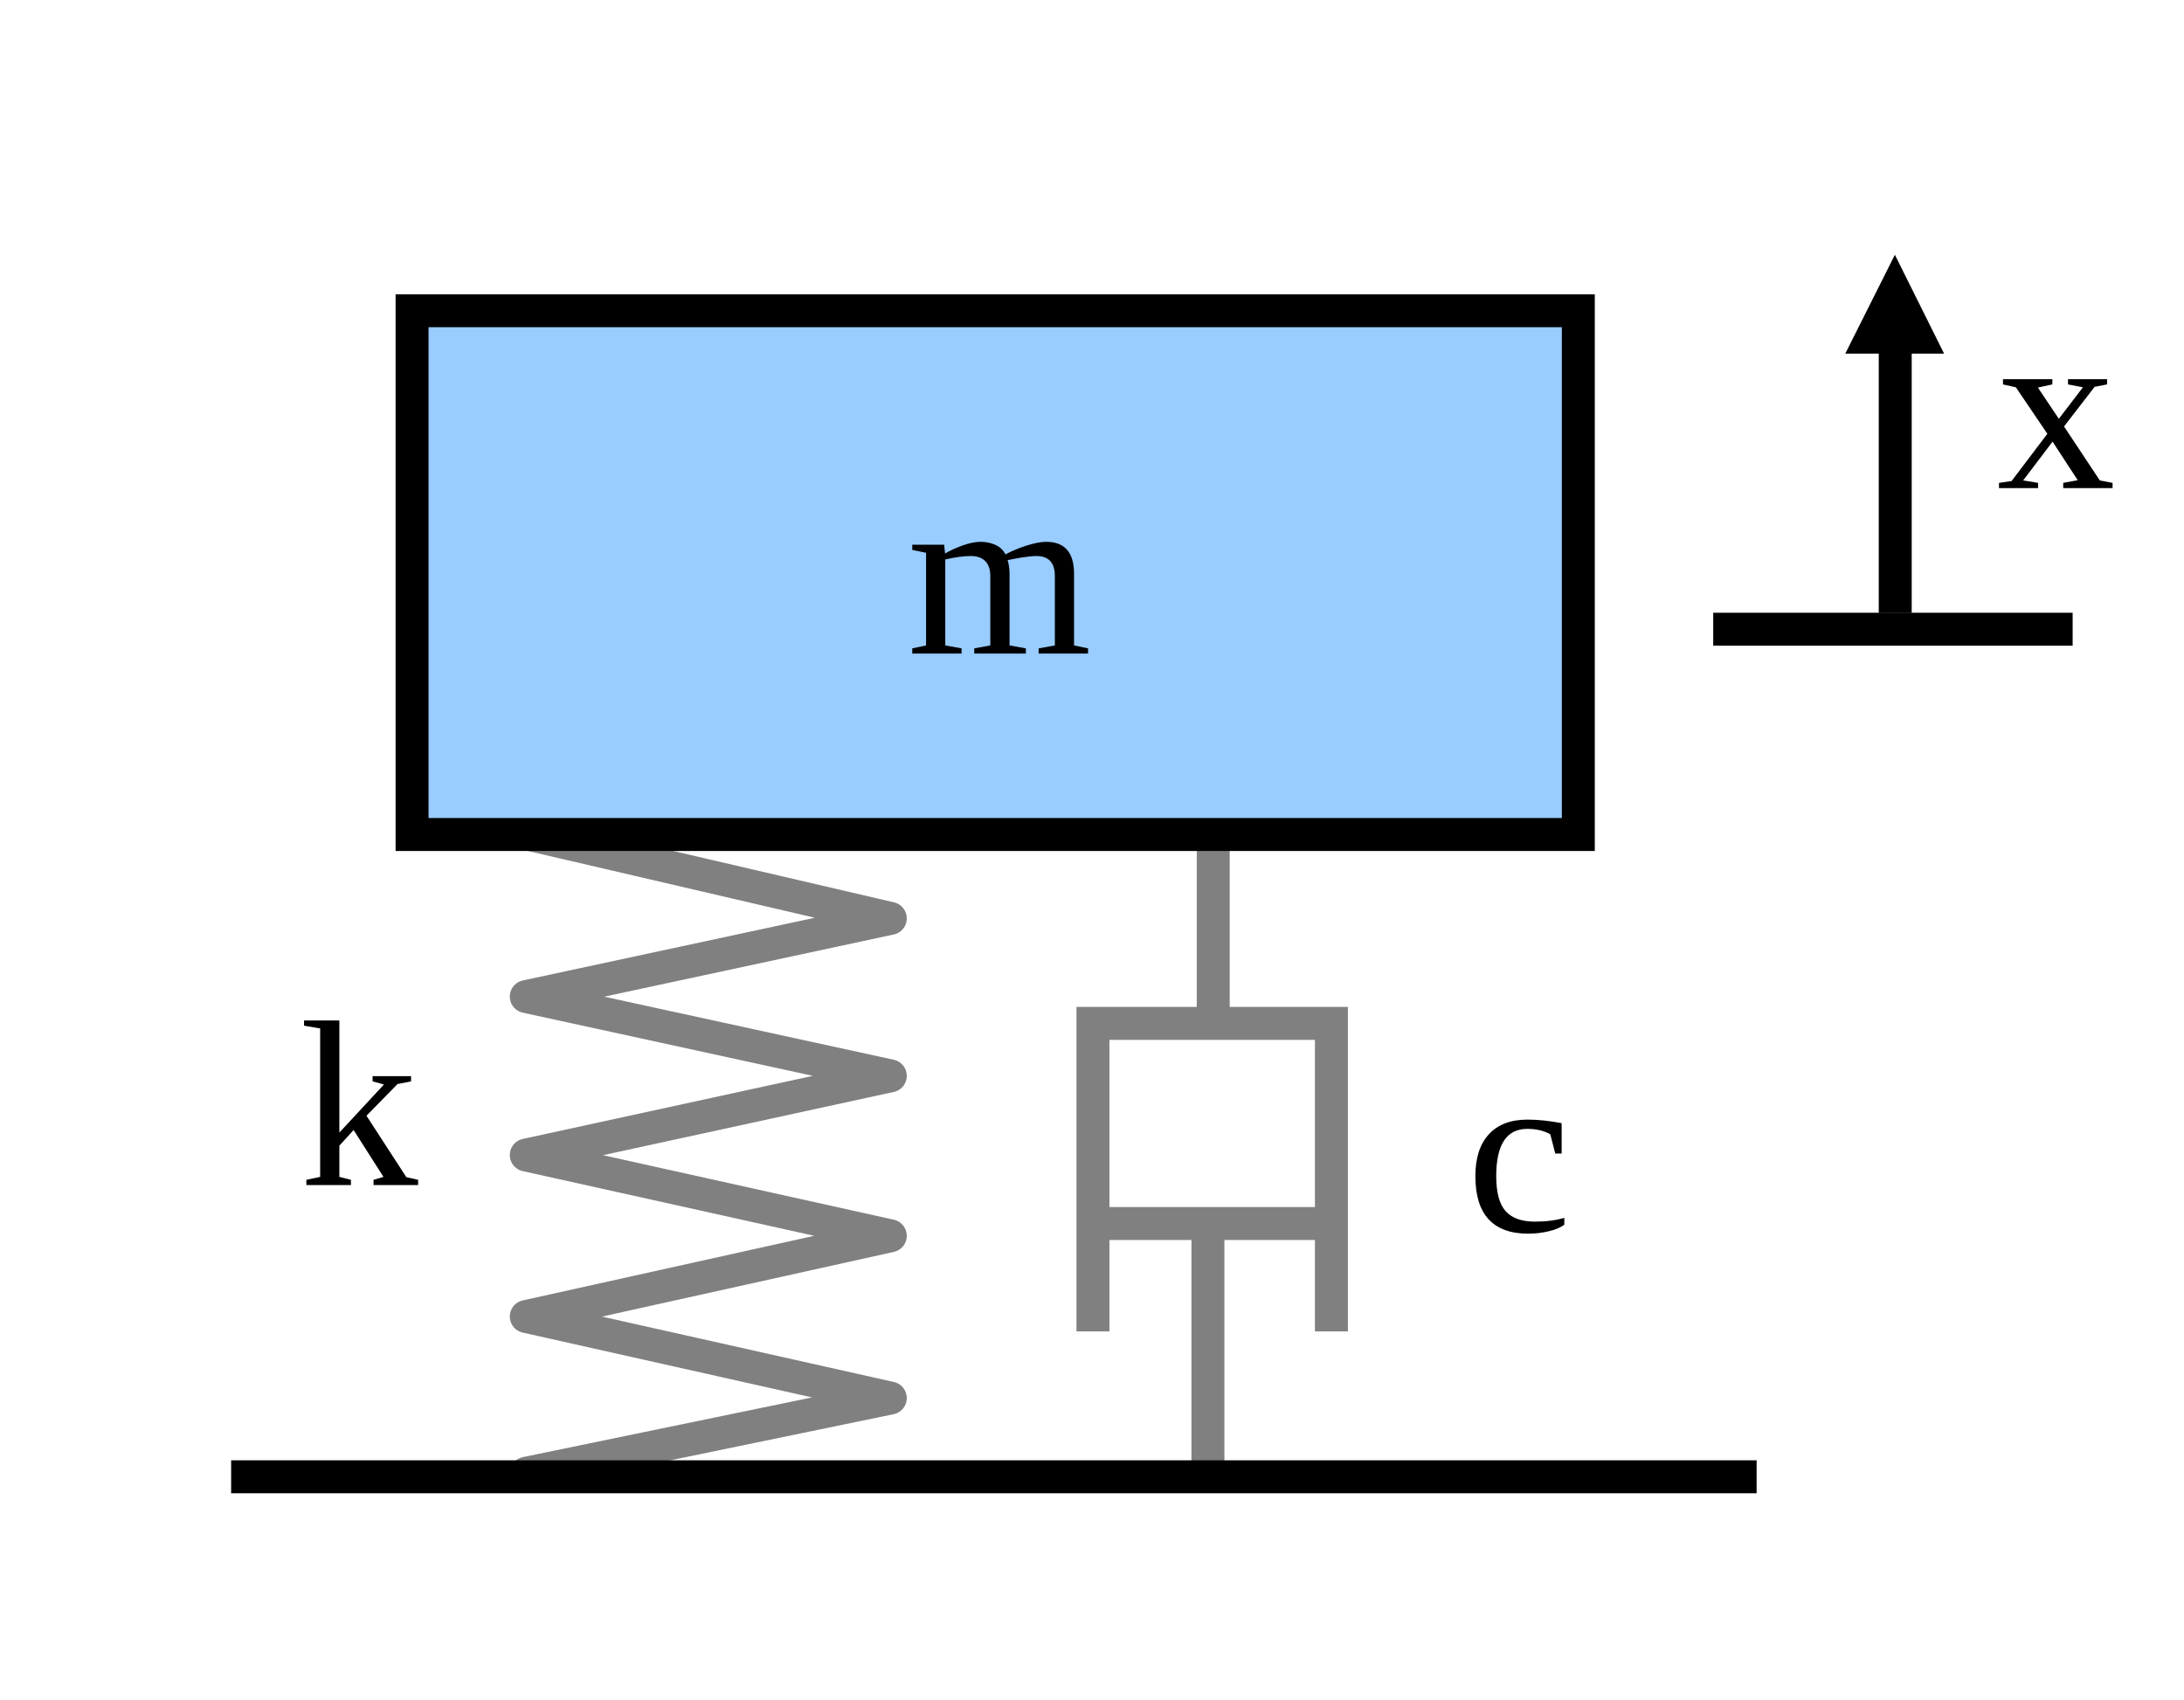
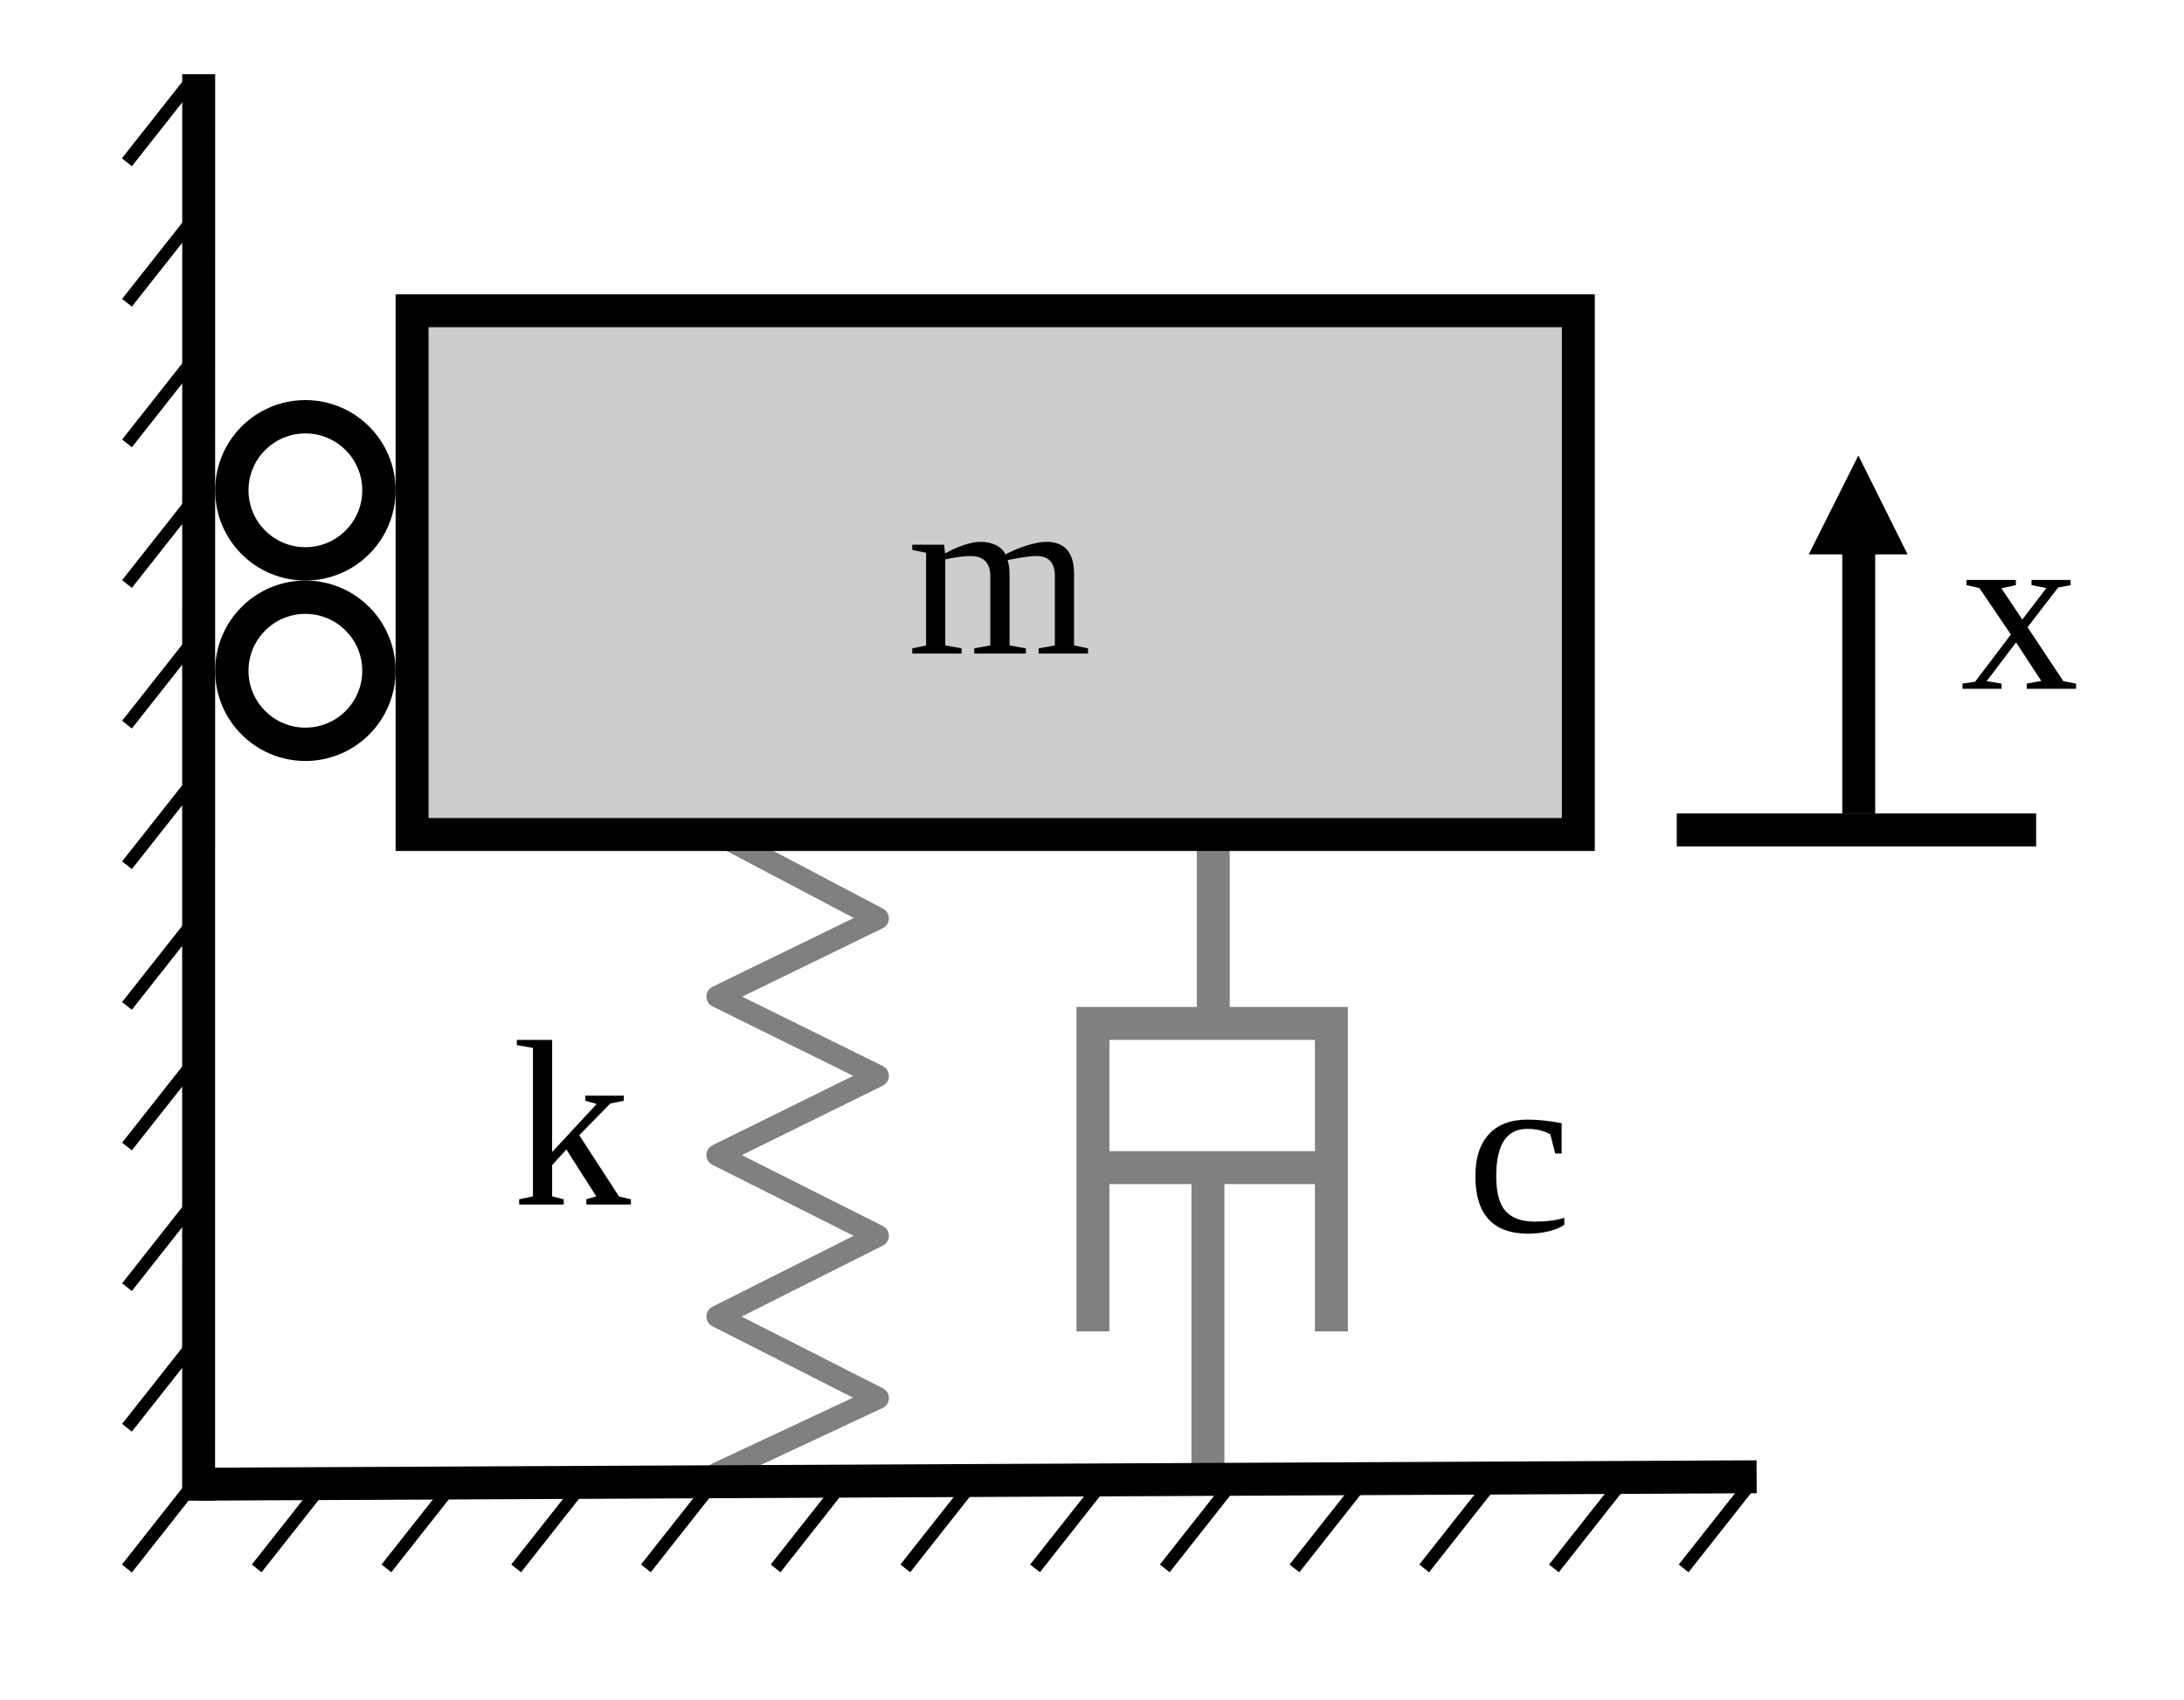
- <svg xmlns="http://www.w3.org/2000/svg" id="svg3727" width="663" height="516" version="1.0">
+ <svg xmlns="http://www.w3.org/2000/svg" xmlns:xlink="http://www.w3.org/1999/xlink" id="svg3727" width="663" height="516" version="1.0">
  <defs id="defs3730">
    </defs>
  <path style="fill:none;fill-rule:evenodd;stroke:#808080;stroke-width:10;stroke-linecap:butt;stroke-linejoin:miter;stroke-miterlimit:4;stroke-dasharray:none;stroke-opacity:1" d="M 368.306,257.249 L 368.306,311.11" id="path3750" />
-   <path style="fill:none;fill-rule:evenodd;stroke:#808080;stroke-width:10;stroke-linecap:round;stroke-linejoin:round;stroke-miterlimit:4;stroke-dasharray:none;stroke-opacity:1" d="M 159.761,447.24 L 270.269,424.421 L 159.761,399.661 L 270.269,375.163 L 159.761,350.639 L 270.269,326.601 L 159.76,302.532 L 270.269,278.8 L 159.76,253.092" id="path2480" />
-   <path style="fill:none;fill-rule:evenodd;stroke:#808080;stroke-width:10;stroke-linecap:butt;stroke-linejoin:miter;stroke-miterlimit:4;stroke-dasharray:none;stroke-opacity:1" d="M 366.69,445.118 L 366.69,372.297" id="path4265" />
-   <path style="fill:none;fill-rule:evenodd;stroke:#000000;stroke-width:10;stroke-linecap:butt;stroke-linejoin:miter;stroke-miterlimit:4;stroke-dasharray:none;stroke-opacity:1" d="M 70.166,448.314 L 533.258,448.314" id="path3256" />
-   <rect style="opacity:1;fill:#99ccff;fill-opacity:1;fill-rule:evenodd;stroke:#000000;stroke-width:10;stroke-linecap:round;stroke-linejoin:miter;stroke-miterlimit:4;stroke-dasharray:none;stroke-dashoffset:13.5;stroke-opacity:1" id="rect3258" width="354.038" height="159.004" x="125.094" y="94.33" />
-   <text xml:space="preserve" style="font-size:72px;font-style:normal;font-variant:normal;font-weight:normal;font-stretch:normal;text-align:start;line-height:125%;writing-mode:lr-tb;text-anchor:start;fill:#000000;fill-opacity:1;stroke:none;stroke-width:1px;stroke-linecap:butt;stroke-linejoin:miter;stroke-opacity:1;font-family:Times New Roman;-inkscape-font-specification:Times New Roman" x="275.425" y="198.405" id="text3260">
-     <tspan id="tspan3262" x="275.425" y="198.405">m</tspan>
+   <path style="fill:none;fill-rule:evenodd;stroke:#808080;stroke-width:6.643;stroke-linecap:round;stroke-linejoin:round;stroke-miterlimit:4;stroke-dasharray:none;stroke-opacity:1" d="m 217.76,447.24 48.767,-22.819 -48.767,-24.759 48.767,-24.498 -48.767,-24.524 48.767,-24.037 -48.767,-24.069 48.767,-23.731 -48.767,-25.709" id="path2480" />
+   <path style="fill:none;fill-rule:evenodd;stroke:#808080;stroke-width:10;stroke-linecap:butt;stroke-linejoin:miter;stroke-miterlimit:4;stroke-dasharray:none;stroke-opacity:1" d="M 366.69,445.118 V 354.619" id="path4265" />
+   <path style="fill:none;fill-rule:evenodd;stroke:#000000;stroke-width:10;stroke-linecap:butt;stroke-linejoin:miter;stroke-miterlimit:4;stroke-dasharray:none;stroke-opacity:1" d="M 60.316,450.561 533.258,448.314" id="path3256" />
+   <rect style="opacity:1;fill:#cdcdcd;fill-opacity:1;fill-rule:evenodd;stroke:#000000;stroke-width:10;stroke-linecap:round;stroke-linejoin:miter;stroke-miterlimit:4;stroke-dasharray:none;stroke-dashoffset:13.5;stroke-opacity:1" id="rect3258" width="354.038" height="159.004" x="125.094" y="94.33" />
+   <text xml:space="preserve" style="font-style:normal;font-variant:normal;font-weight:normal;font-stretch:normal;line-height:0%;font-family:'Times New Roman';-inkscape-font-specification:'Times New Roman';text-align:start;writing-mode:lr-tb;text-anchor:start;fill:#000000;fill-opacity:1;stroke:none;stroke-width:1px;stroke-linecap:butt;stroke-linejoin:miter;stroke-opacity:1" x="275.425" y="198.405" id="text3260">
+     <tspan id="tspan3262" x="275.425" y="198.405" style="font-size:72px;line-height:1.25">m</tspan>
  </text>
-   <text xml:space="preserve" style="font-size:72px;font-style:normal;font-variant:normal;font-weight:normal;font-stretch:normal;text-align:start;line-height:125%;writing-mode:lr-tb;text-anchor:start;fill:#000000;fill-opacity:1;stroke:none;stroke-width:1px;stroke-linecap:butt;stroke-linejoin:miter;stroke-opacity:1;font-family:Times New Roman;-inkscape-font-specification:Times New Roman" x="90.926" y="359.745" id="text3264">
-     <tspan id="tspan3266" x="90.926" y="359.745">k</tspan>
+   <text xml:space="preserve" style="font-style:normal;font-variant:normal;font-weight:normal;font-stretch:normal;line-height:0%;font-family:'Times New Roman';-inkscape-font-specification:'Times New Roman';text-align:start;writing-mode:lr-tb;text-anchor:start;fill:#000000;fill-opacity:1;stroke:none;stroke-width:1px;stroke-linecap:butt;stroke-linejoin:miter;stroke-opacity:1" x="155.52" y="365.653" id="text3264">
+     <tspan id="tspan3266" x="155.52" y="365.653" style="font-size:72px;line-height:1.25">k</tspan>
  </text>
-   <text xml:space="preserve" style="font-size:72px;font-style:normal;font-variant:normal;font-weight:normal;font-stretch:normal;text-align:start;line-height:125%;writing-mode:lr-tb;text-anchor:start;fill:#000000;fill-opacity:1;stroke:none;stroke-width:1px;stroke-linecap:butt;stroke-linejoin:miter;stroke-opacity:1;font-family:Times New Roman;-inkscape-font-specification:Times New Roman" x="606.193" y="148.168" id="text3268">
-     <tspan id="tspan3270" x="606.193" y="148.168">x</tspan>
+   <text xml:space="preserve" style="font-style:normal;font-variant:normal;font-weight:normal;font-stretch:normal;line-height:0%;font-family:'Times New Roman';-inkscape-font-specification:'Times New Roman';text-align:start;writing-mode:lr-tb;text-anchor:start;fill:#000000;fill-opacity:1;stroke:none;stroke-width:1px;stroke-linecap:butt;stroke-linejoin:miter;stroke-opacity:1" x="595.113" y="209.105" id="text3268">
+     <tspan id="tspan3270" x="595.113" y="209.105" style="font-size:72px;line-height:1.25">x</tspan>
  </text>
-   <path style="fill:none;fill-rule:evenodd;stroke:#000000;stroke-width:10;stroke-linecap:butt;stroke-linejoin:miter;stroke-miterlimit:4;stroke-dasharray:none;stroke-opacity:1" d="M 520.088,191.017 L 629.196,191.017" id="path3272" />
-   <path style="fill:none;fill-rule:evenodd;stroke:#000000;stroke-width:10;stroke-linecap:butt;stroke-linejoin:miter;stroke-miterlimit:4;stroke-dasharray:none;stroke-opacity:1" d="M 575.338,186.092 L 575.338,106.429" id="path3274" />
-   <path style="fill:#000000;fill-opacity:1;fill-rule:evenodd;stroke:none;stroke-width:1px;stroke-linecap:butt;stroke-linejoin:miter;stroke-opacity:1" d="M 560.173,107.35 L 575.233,77.346 L 590.166,107.35 L 560.173,107.35 z" id="path3276" />
+   <path style="fill:none;fill-rule:evenodd;stroke:#000000;stroke-width:10;stroke-linecap:butt;stroke-linejoin:miter;stroke-miterlimit:4;stroke-dasharray:none;stroke-opacity:1" d="M 509.008,251.955 H 618.116" id="path3272" />
+   <path style="fill:none;fill-rule:evenodd;stroke:#000000;stroke-width:10;stroke-linecap:butt;stroke-linejoin:miter;stroke-miterlimit:4;stroke-dasharray:none;stroke-opacity:1" d="m 564.258,247.029 v -79.663" id="path3274" />
+   <path style="fill:#000000;fill-opacity:1;fill-rule:evenodd;stroke:none;stroke-width:1px;stroke-linecap:butt;stroke-linejoin:miter;stroke-opacity:1" d="m 549.093,168.288 15.059,-30.004 14.934,30.004 z" id="path3276" />
  <path style="fill:none;fill-rule:evenodd;stroke:#808080;stroke-width:10;stroke-linecap:butt;stroke-linejoin:miter;stroke-miterlimit:4;stroke-dasharray:none;stroke-opacity:1" d="M 331.788,404.183 L 331.788,310.679 L 404.178,310.679 L 404.178,404.183" id="path4261" />
-   <path style="fill:none;fill-rule:evenodd;stroke:#808080;stroke-width:10;stroke-linecap:butt;stroke-linejoin:miter;stroke-miterlimit:4;stroke-dasharray:none;stroke-opacity:1" d="M 331.788,371.435 L 404.178,371.435" id="path4263" />
-   <text xml:space="preserve" style="font-size:72px;font-style:normal;font-variant:normal;font-weight:normal;font-stretch:normal;text-align:start;line-height:125%;writing-mode:lr-tb;text-anchor:start;fill:#000000;fill-opacity:1;stroke:none;stroke-width:1px;stroke-linecap:butt;stroke-linejoin:miter;stroke-opacity:1;font-family:Times New Roman;-inkscape-font-specification:Times New Roman" x="445.131" y="373.81" id="text4267">
-     <tspan id="tspan4269" x="445.131" y="373.81">c</tspan>
+   <path style="fill:none;fill-rule:evenodd;stroke:#808080;stroke-width:10;stroke-linecap:butt;stroke-linejoin:miter;stroke-miterlimit:4;stroke-dasharray:none;stroke-opacity:1" d="m 333.202,354.465 h 72.39" id="path4263" />
+   <text xml:space="preserve" style="font-style:normal;font-variant:normal;font-weight:normal;font-stretch:normal;line-height:0%;font-family:'Times New Roman';-inkscape-font-specification:'Times New Roman';text-align:start;writing-mode:lr-tb;text-anchor:start;fill:#000000;fill-opacity:1;stroke:none;stroke-width:1px;stroke-linecap:butt;stroke-linejoin:miter;stroke-opacity:1" x="445.131" y="373.81" id="text4267">
+     <tspan id="tspan4269" x="445.131" y="373.81" style="font-size:72px;line-height:1.25">c</tspan>
  </text>
+   <circle style="opacity:1;fill:none;fill-opacity:1;stroke:#000000;stroke-width:10.122;stroke-dasharray:none;stroke-opacity:1;paint-order:markers fill stroke" id="path1" cy="148.847" cx="92.705" r="22.328" />
+   <circle style="fill:none;fill-opacity:1;stroke:#000000;stroke-width:10.122;stroke-dasharray:none;stroke-opacity:1;paint-order:markers fill stroke" id="path1-3" cy="203.626" cx="92.705" r="22.328" />
+   <path style="fill:none;fill-rule:evenodd;stroke:#000000;stroke-width:10;stroke-linecap:butt;stroke-linejoin:miter;stroke-miterlimit:4;stroke-dasharray:none;stroke-opacity:1" d="M 60.292,455.561 60.316,22.532" id="path3256-2" />
+   <path style="opacity:1;fill:none;fill-opacity:1;stroke:#000000;stroke-width:3.78;stroke-dasharray:none;stroke-opacity:1;paint-order:markers fill stroke" d="M 58.343,24.142 38.547,49.224" id="path2" />
+   <use x="0" y="0" xlink:href="#path2" id="use210" />
+   <use x="0" y="0" xlink:href="#path2" transform="translate(0,42.69017)" id="use211" />
+   <use x="0" y="0" xlink:href="#path2" transform="translate(0,85.38034)" id="use212" />
+   <use x="0" y="0" xlink:href="#path2" transform="translate(0,128.0705)" id="use213" />
+   <use x="0" y="0" xlink:href="#path2" transform="translate(0,170.7607)" id="use214" />
+   <use x="0" y="0" xlink:href="#path2" transform="translate(0,213.4509)" id="use215" />
+   <use x="0" y="0" xlink:href="#path2" transform="translate(0,256.141)" id="use216" />
+   <use x="0" y="0" xlink:href="#path2" transform="translate(0,298.8312)" id="use217" />
+   <use x="0" y="0" xlink:href="#path2" transform="translate(0,341.5214)" id="use218" />
+   <use x="0" y="0" xlink:href="#path2" transform="translate(0,384.2115)" id="use219" />
+   <use x="0" y="0" xlink:href="#path2" transform="translate(0,426.9017)" id="use220" />
+   <use x="0" y="0" xlink:href="#use220" id="use317" />
+   <use x="0" y="0" xlink:href="#use220" transform="translate(39.37997)" id="use318" />
+   <use x="0" y="0" xlink:href="#use220" transform="translate(78.75994)" id="use319" />
+   <use x="0" y="0" xlink:href="#use220" transform="translate(118.1399)" id="use320" />
+   <use x="0" y="0" xlink:href="#use220" transform="translate(157.5199)" id="use321" />
+   <use x="0" y="0" xlink:href="#use220" transform="translate(196.8998)" id="use322" />
+   <use x="0" y="0" xlink:href="#use220" transform="translate(236.2798)" id="use323" />
+   <use x="0" y="0" xlink:href="#use220" transform="translate(275.6598)" id="use324" />
+   <use x="0" y="0" xlink:href="#use220" transform="translate(315.0398)" id="use325" />
+   <use x="0" y="0" xlink:href="#use220" transform="translate(354.4197)" id="use326" />
+   <use x="0" y="0" xlink:href="#use220" transform="translate(393.7997)" id="use327" />
+   <use x="0" y="0" xlink:href="#use220" transform="translate(433.1797)" id="use328" />
+   <use x="0" y="0" xlink:href="#use220" transform="translate(472.5596)" id="use329" />
</svg>
